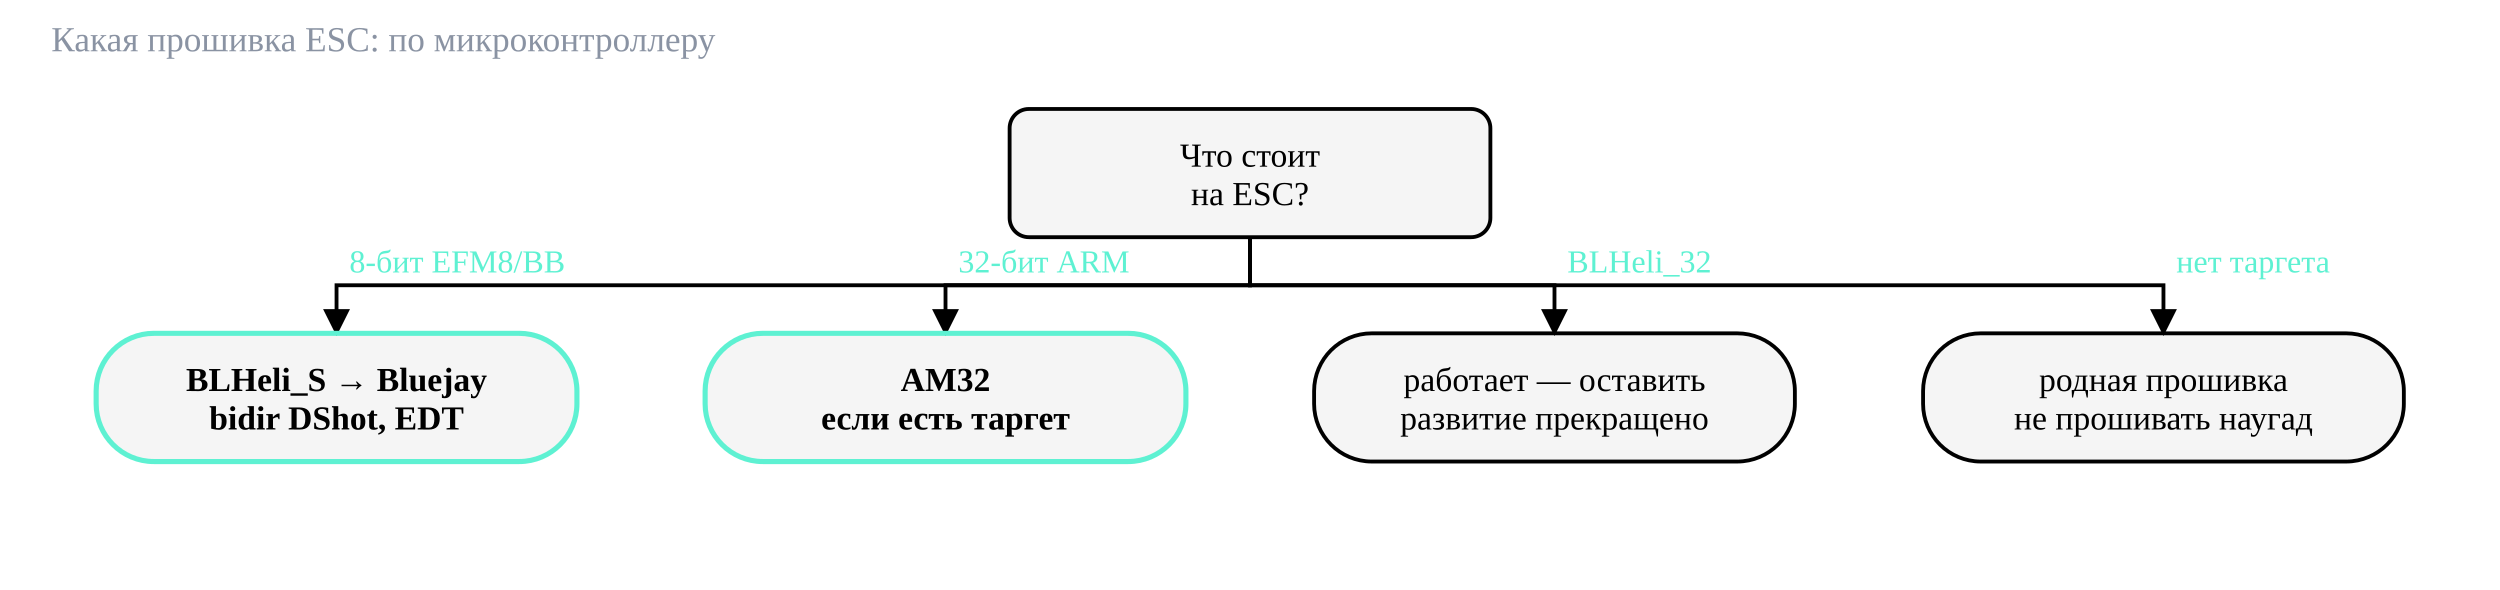
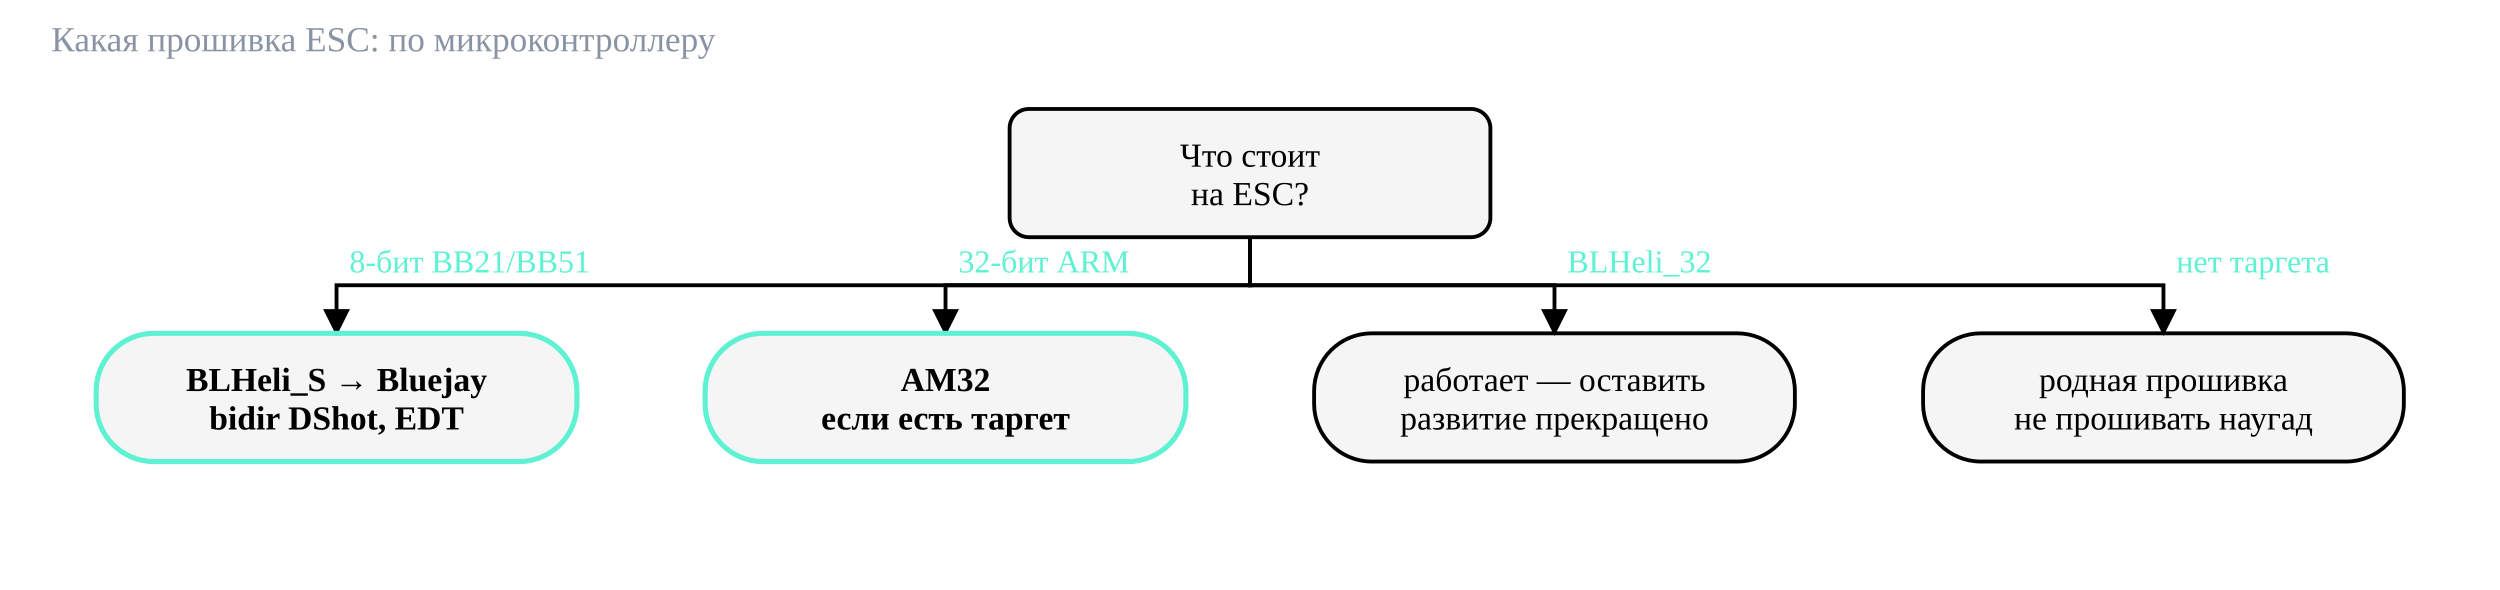
<svg xmlns="http://www.w3.org/2000/svg" viewBox="0 0 780 184" width="100%" role="img" aria-labelledby="t" style="max-width:780px;display:block;margin:0 auto">
  <style>text{font-family: var(--gc-font-mono, ui-monospace, Menlo, monospace); font-size: 12px;fill:currentColor} .m{fill:var(--gc-ink-muted, #8a93a3)} .a{fill:var(--gc-accent-hud, #5ef1d2)} .w{fill:var(--gc-signal-amber, #f0b24c)} .d{fill:var(--gc-signal-red, #e8636b)} .box{fill:var(--gc-surface-200, rgba(128,128,128,0.08));stroke:currentColor;stroke-width:1.2} .boxa{fill:var(--gc-surface-200, rgba(128,128,128,0.08));stroke:var(--gc-accent-hud, #5ef1d2);stroke-width:1.6} .ln{stroke:currentColor;stroke-width:1.2;fill:none} .lna{stroke:var(--gc-accent-hud, #5ef1d2);stroke-width:1.6;fill:none} .lnm{stroke:var(--gc-ink-muted, #8a93a3);stroke-width:1;fill:none;stroke-dasharray:4 3} .t{font-size:11px} .b{font-weight:600}</style>
  <defs>
    <marker id="ar" viewBox="0 0 10 10" refX="9" refY="5" markerWidth="7" markerHeight="7" orient="auto-start-reverse">
      <path d="M0 0L10 5L0 10z" fill="currentColor" />
    </marker>
    <marker id="ara" viewBox="0 0 10 10" refX="9" refY="5" markerWidth="7" markerHeight="7" orient="auto-start-reverse">
      <path d="M0 0L10 5L0 10z" fill="var(--gc-accent-hud, #5ef1d2)" />
    </marker>
  </defs>
  <text x="16" y="16" text-anchor="start" class="m t">Какая прошивка ESC: по микроконтроллеру</text>
  <rect class="box" x="315.0" y="34" width="150.0" height="40" rx="6" />
  <text x="390.0" y="52.0" text-anchor="middle" style="font-size:10.5px">Что стоит</text>
  <text x="390.0" y="64.0" text-anchor="middle" style="font-size:10.5px">на ESC?</text>
  <path class="ln" d="M390.0 74 L390.0 89.0 L105.0 89.0 L105.0 104" marker-end="url(#ar)" />
-   <text x="109.0" y="85.0" text-anchor="start" class="a t" style="font-size:10px">8-бит EFM8/BB</text>
+   <text x="109.0" y="85.0" text-anchor="start" class="a t" style="font-size:10px">8-бит BB21/BB51</text>
  <rect class="boxa" x="30.0" y="104" width="150.0" height="40" rx="18" />
  <text x="105.0" y="122.0" text-anchor="middle" class="b" style="font-size:10.5px">BLHeli_S → Bluejay</text>
  <text x="105.0" y="134.0" text-anchor="middle" class="b" style="font-size:10.5px">bidir DShot, EDT</text>
  <path class="ln" d="M390.0 74 L390.0 89.0 L295.0 89.0 L295.0 104" marker-end="url(#ar)" />
  <text x="299.0" y="85.0" text-anchor="start" class="a t" style="font-size:10px">32-бит ARM</text>
  <rect class="boxa" x="220.0" y="104" width="150.0" height="40" rx="18" />
  <text x="295.0" y="122.0" text-anchor="middle" class="b" style="font-size:10.5px">AM32</text>
  <text x="295.0" y="134.0" text-anchor="middle" class="b" style="font-size:10.5px">если есть таргет</text>
  <path class="ln" d="M390.0 74 L390.0 89.0 L485.0 89.0 L485.0 104" marker-end="url(#ar)" />
  <text x="489.0" y="85.0" text-anchor="start" class="a t" style="font-size:10px">BLHeli_32</text>
  <rect class="box" x="410.0" y="104" width="150.0" height="40" rx="18" />
  <text x="485.0" y="122.0" text-anchor="middle" style="font-size:10.5px">работает — оставить</text>
  <text x="485.0" y="134.0" text-anchor="middle" style="font-size:10.5px">развитие прекращено</text>
  <path class="ln" d="M390.0 74 L390.0 89.0 L675.0 89.0 L675.0 104" marker-end="url(#ar)" />
  <text x="679.0" y="85.0" text-anchor="start" class="a t" style="font-size:10px">нет таргета</text>
  <rect class="box" x="600.0" y="104" width="150.0" height="40" rx="18" />
  <text x="675.0" y="122.0" text-anchor="middle" style="font-size:10.5px">родная прошивка</text>
  <text x="675.0" y="134.0" text-anchor="middle" style="font-size:10.5px">не прошивать наугад</text>
</svg>
